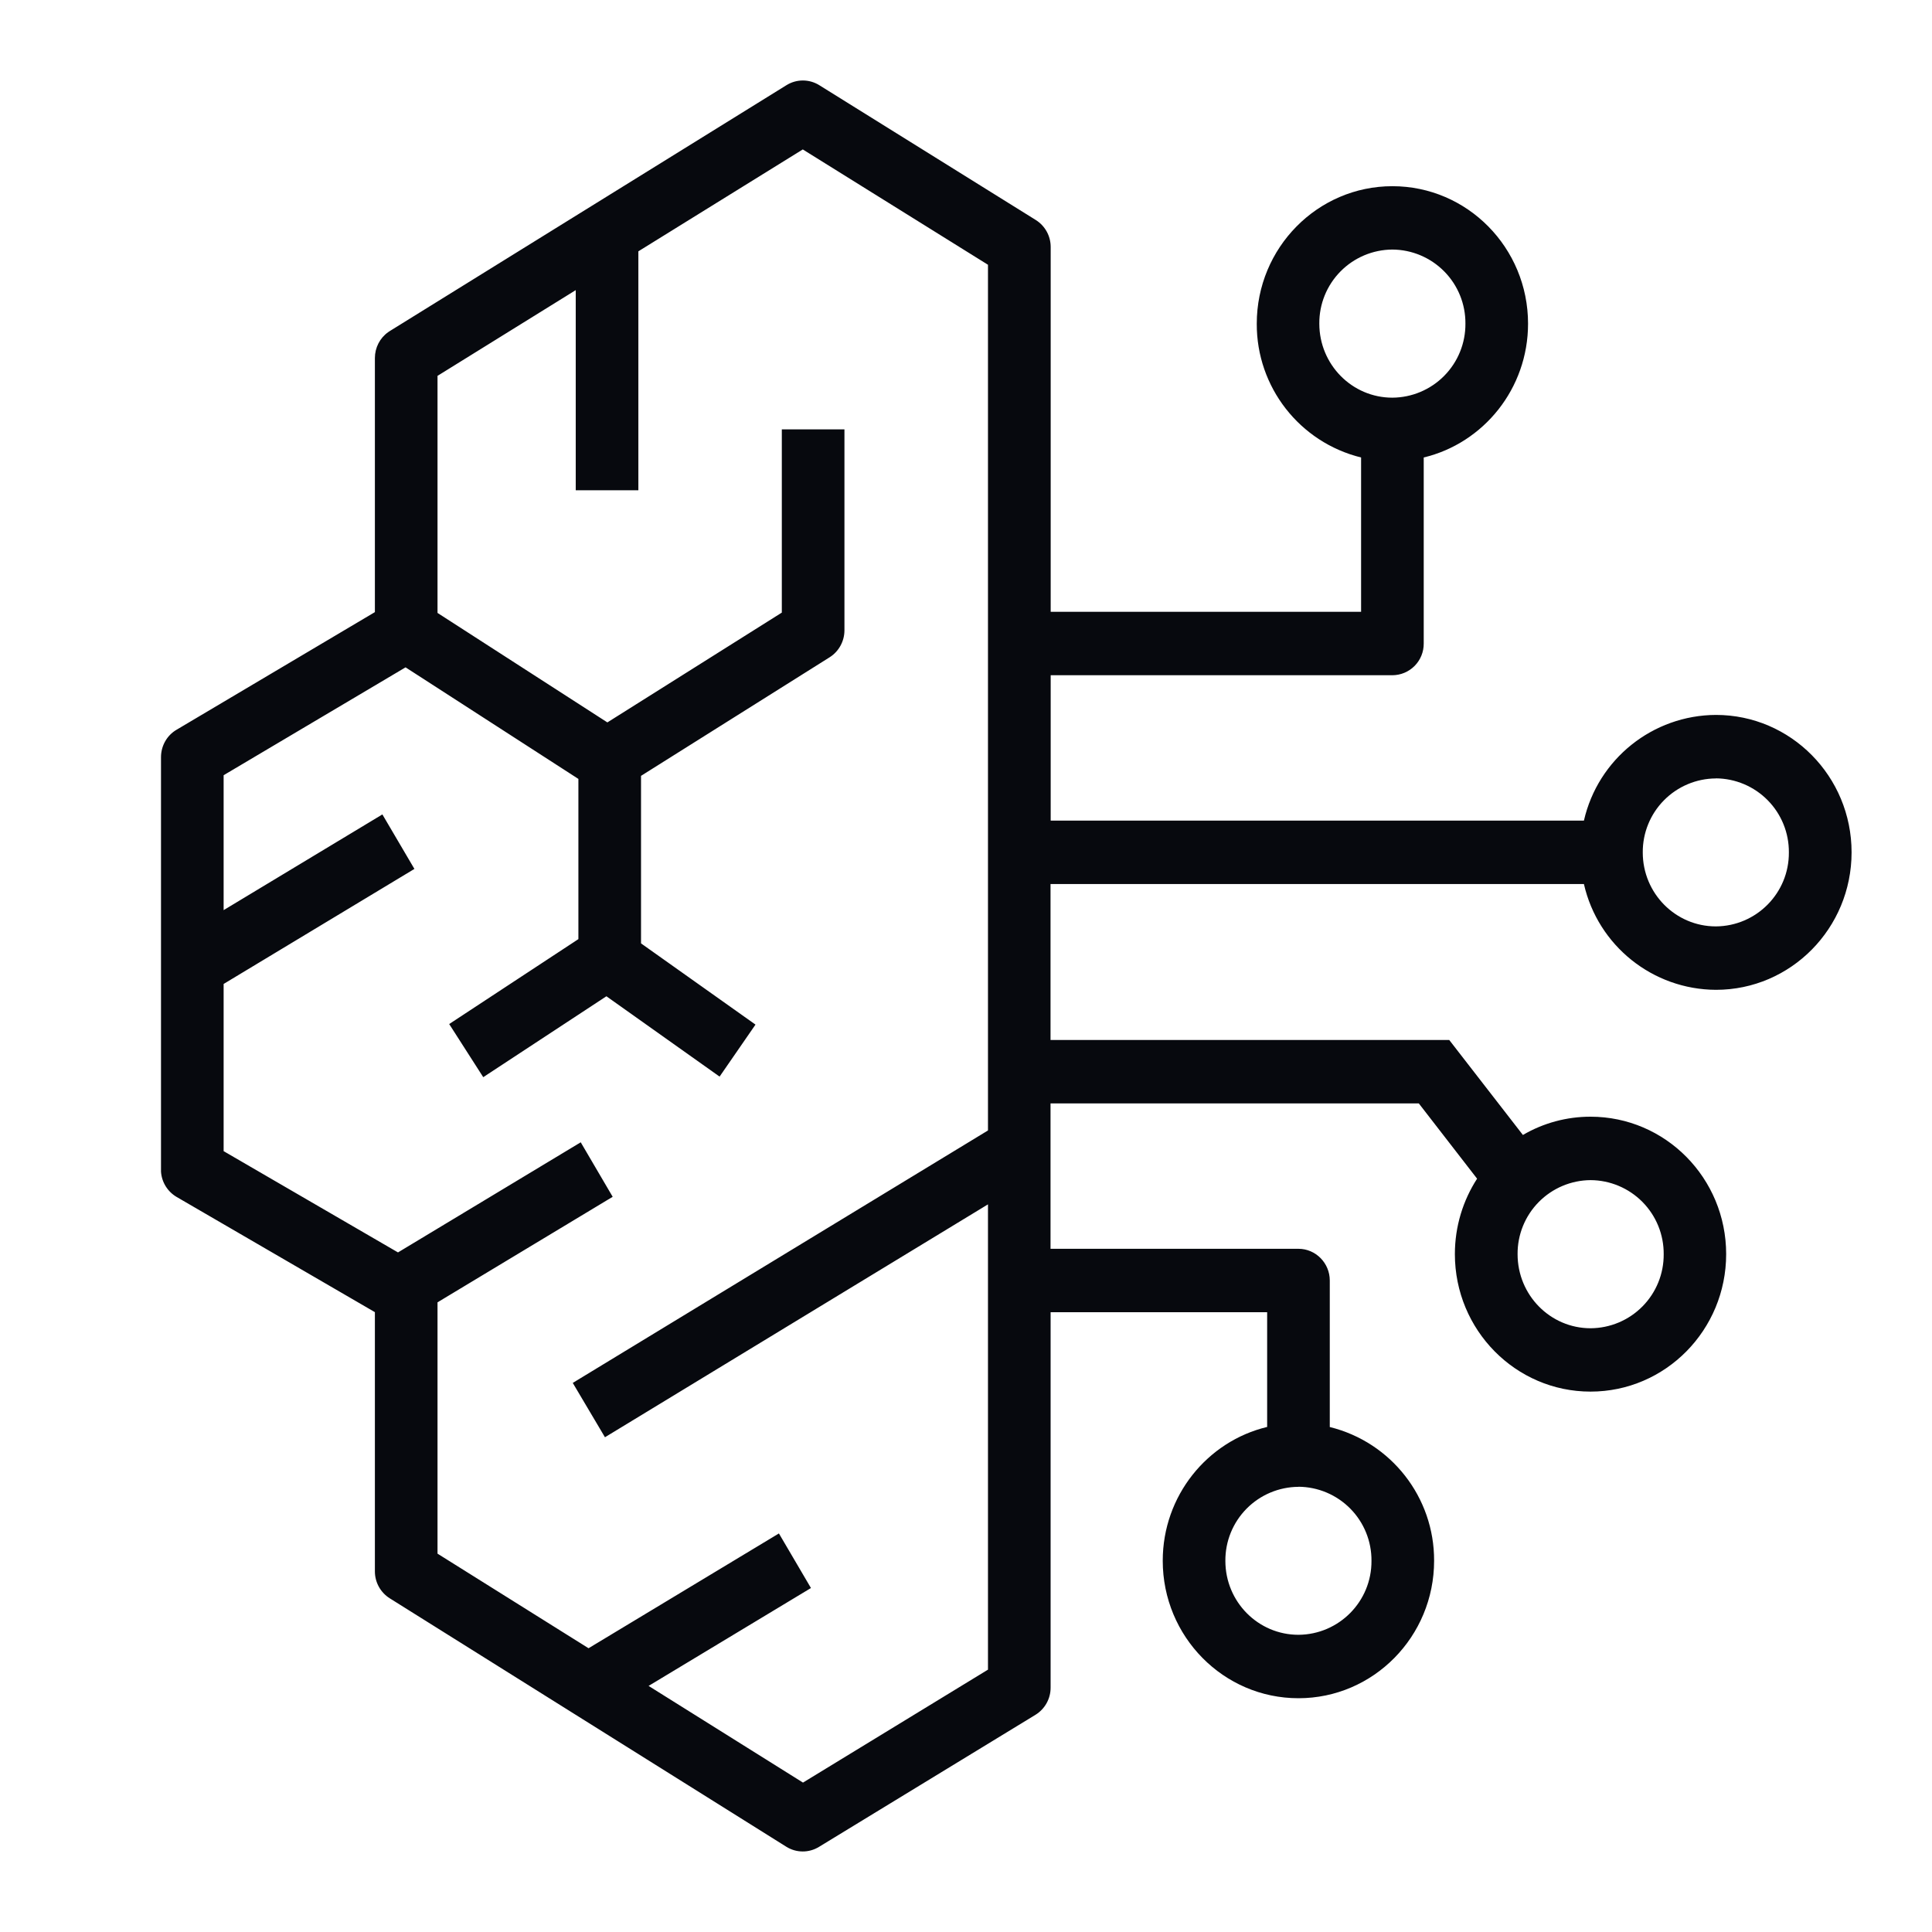
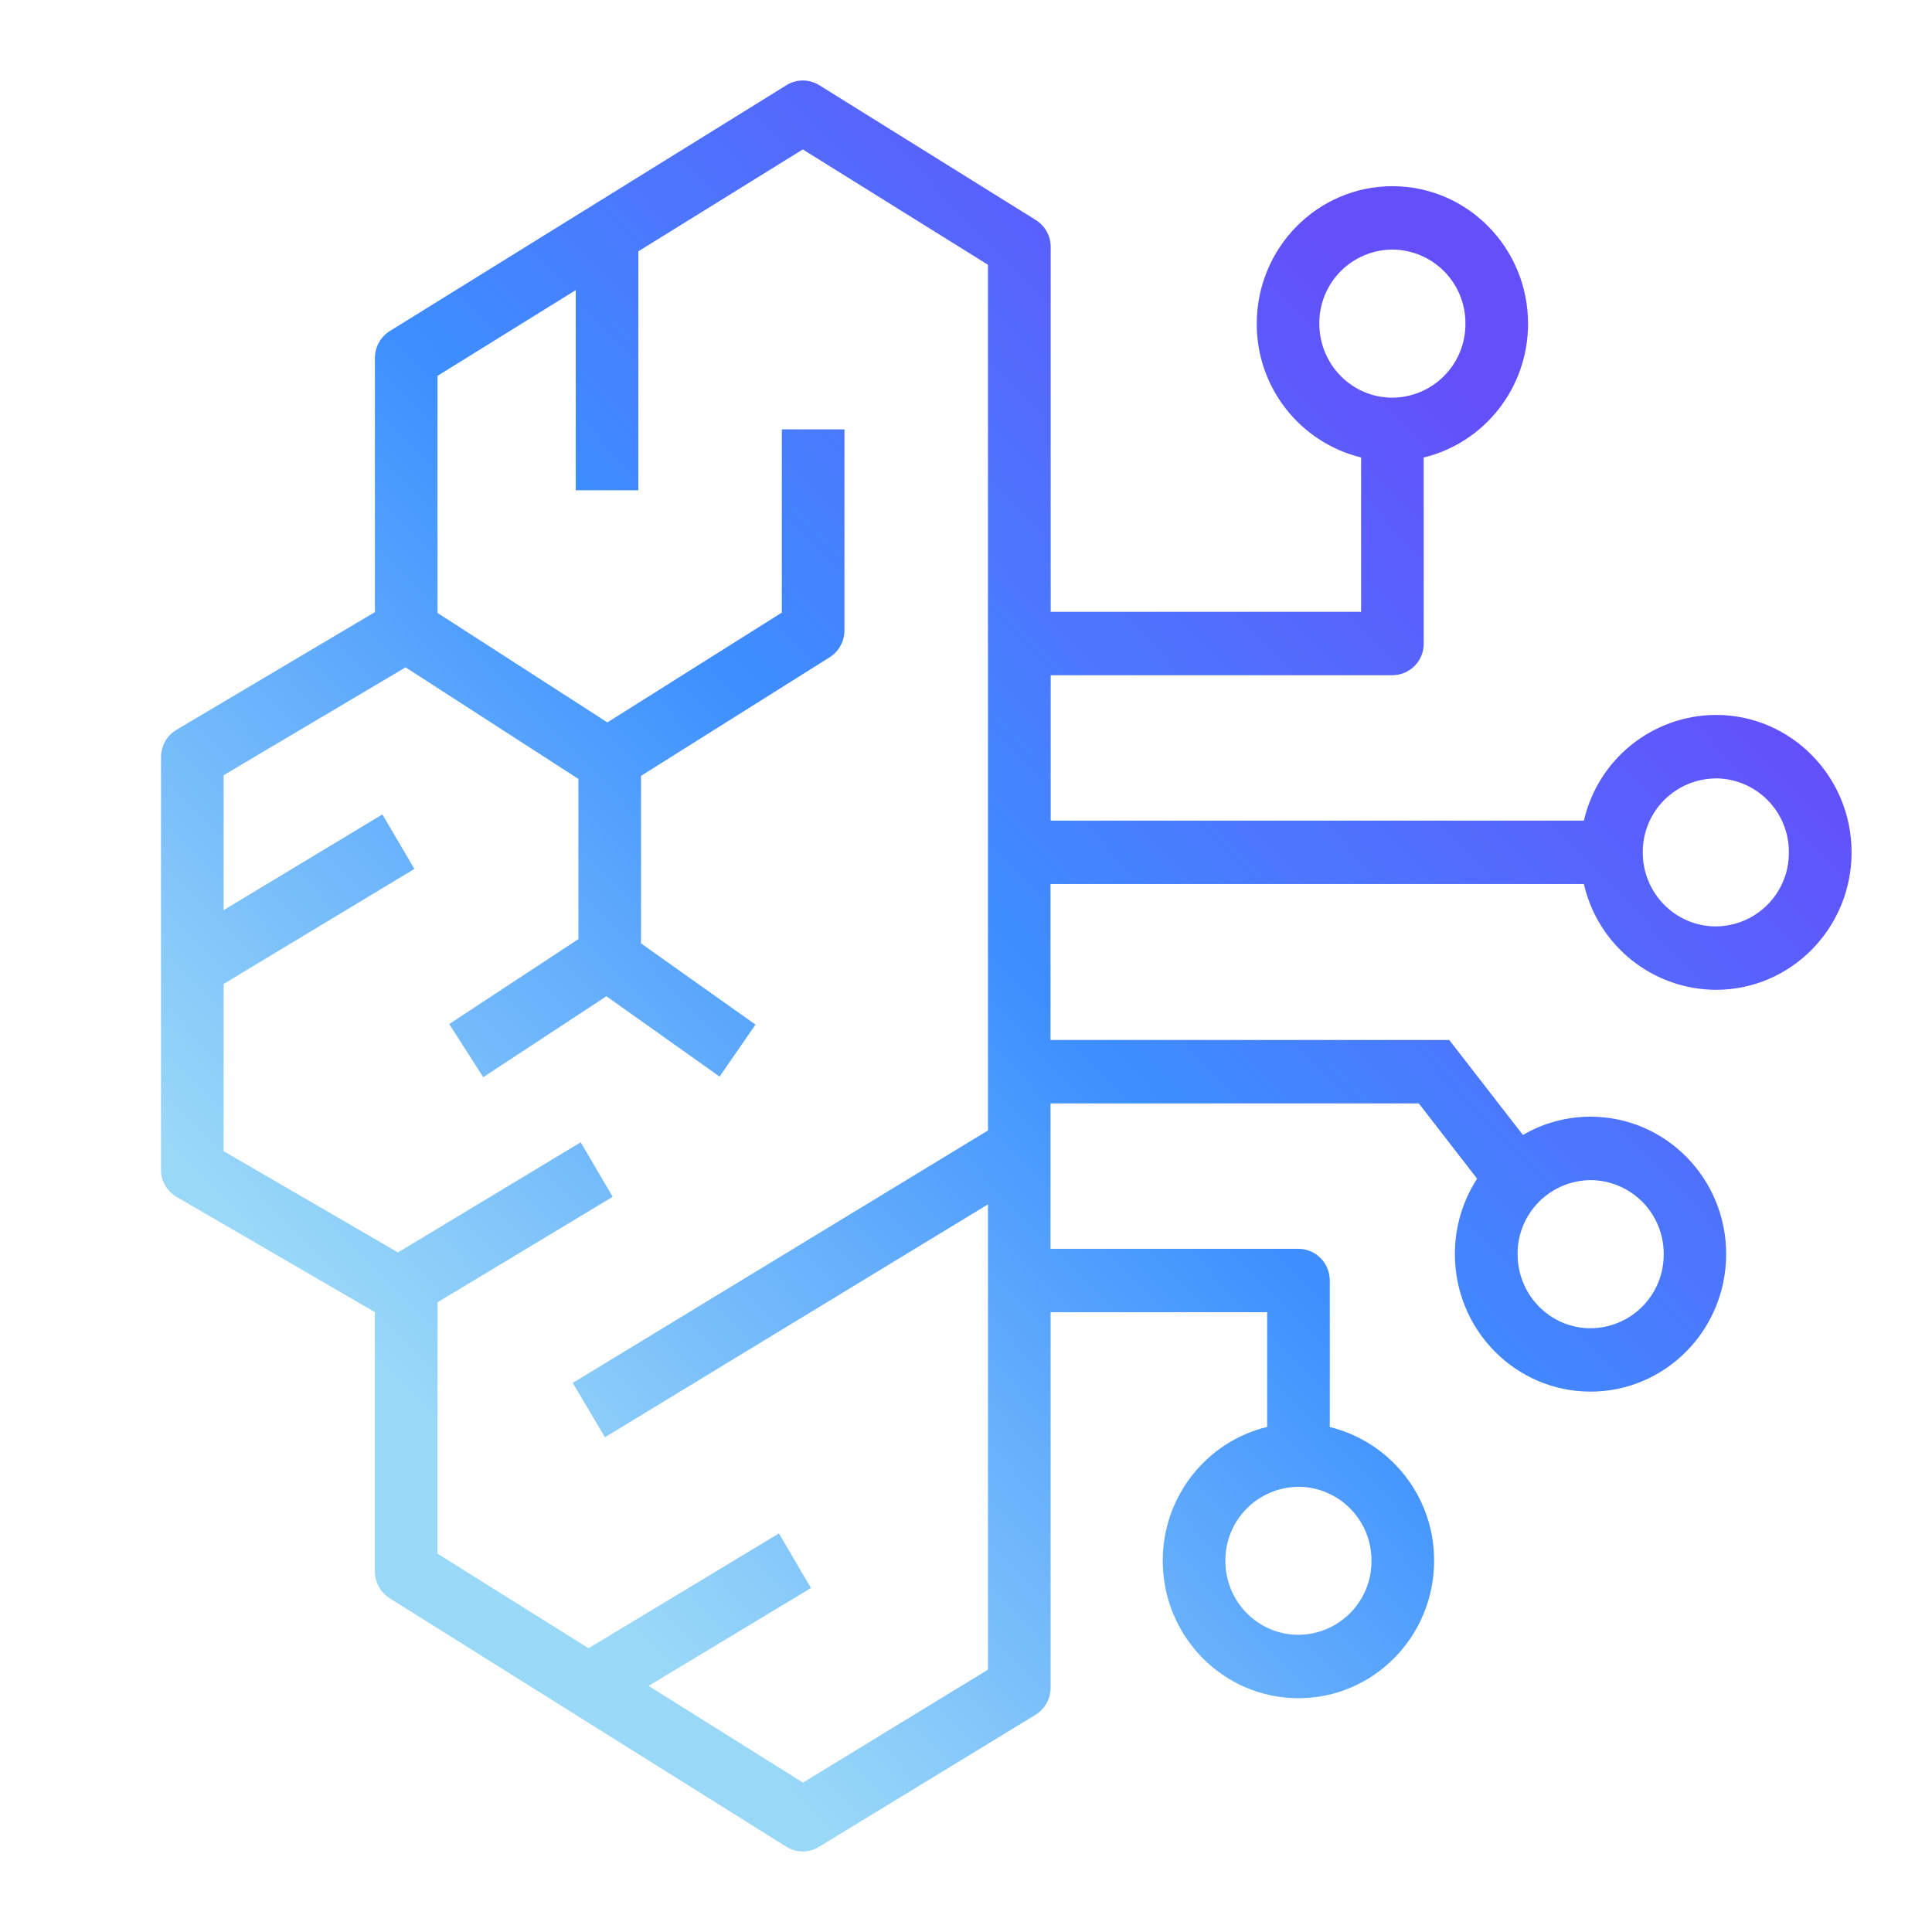
- <svg xmlns="http://www.w3.org/2000/svg" fill="#07090e" fill-rule="evenodd" height="24" style="flex:none;line-height:1" viewBox="0 0 24 24" width="24">
-   <path d="M13.05 15.513h3.08c.214 0 .389.177.389.394v1.82a1.704 1.704 0 011.296 1.661c0 .943-.755 1.708-1.685 1.708-.931 0-1.686-.765-1.686-1.708 0-.807.554-1.484 1.297-1.662v-1.425h-2.69v4.663a.395.395 0 01-.188.338l-2.69 1.641a.385.385 0 01-.405-.002l-4.926-3.086a.395.395 0 01-.185-.336V16.3L2.196 14.87A.395.395 0 012 14.555L2 14.528V9.406c0-.14.073-.27.192-.34l2.465-1.462V4.448c0-.129.062-.249.165-.322l.021-.014L9.77 1.058a.385.385 0 01.407 0l2.69 1.675a.395.395 0 01.185.336V7.6h3.856V5.683a1.704 1.704 0 01-1.296-1.662c0-.943.755-1.708 1.685-1.708.931 0 1.685.765 1.685 1.708 0 .807-.553 1.484-1.296 1.662v2.311a.391.391 0 01-.389.394h-4.245v1.806h6.624a1.69 1.69 0 011.64-1.313c.93 0 1.685.764 1.685 1.707 0 .943-.754 1.708-1.685 1.708a1.69 1.69 0 01-1.64-1.314H13.05v1.937h4.953l.915 1.18a1.66 1.66 0 01.84-.227c.931 0 1.685.764 1.685 1.707 0 .943-.754 1.708-1.685 1.708-.93 0-1.685-.765-1.685-1.708 0-.346.102-.668.276-.937l-.724-.935H13.05v1.806zM9.973 1.856L7.93 3.122V6.09h-.778V3.604L5.435 4.669v2.945l2.11 1.36L9.712 7.61V5.334h.778V7.83c0 .136-.07.263-.184.335L7.963 9.638v2.081l1.422 1.009-.446.646-1.406-.998-1.53 1.005-.423-.66 1.605-1.055v-1.99L5.038 8.29l-2.26 1.34v1.676l1.972-1.189.398.677-2.37 1.429V14.3l2.166 1.258 2.27-1.368.397.677-2.176 1.311V19.3l1.876 1.175 2.365-1.426.398.678-2.017 1.216 1.918 1.201 2.298-1.403v-5.78l-4.758 2.893-.4-.675 5.158-3.136V3.289L9.972 1.856zM16.13 18.47a.913.913 0 00-.908.92c0 .507.406.918.908.918a.913.913 0 00.907-.919.913.913 0 00-.907-.92zm3.63-3.81a.913.913 0 00-.908.92c0 .508.406.92.907.92a.913.913 0 00.908-.92.913.913 0 00-.908-.92zm1.555-4.99a.913.913 0 00-.908.92c0 .507.407.918.908.918a.913.913 0 00.907-.919.913.913 0 00-.907-.92zM17.296 3.1a.913.913 0 00-.907.92c0 .508.406.92.907.92a.913.913 0 00.908-.92.913.913 0 00-.908-.92z" />
+ <svg xmlns="http://www.w3.org/2000/svg" height="24" style="flex:none;line-height:1" viewBox="0 0 24 24" width="24">
+   <defs>
+     <linearGradient id="lobe-icons-bedrock-_R_0_" x1="80%" x2="20%" y1="20%" y2="80%">
+       <stop offset="0%" stop-color="#6350FB" />
+       <stop offset="50%" stop-color="#3D8FFF" />
+       <stop offset="100%" stop-color="#9AD8F8" />
+     </linearGradient>
+   </defs>
+   <path d="M13.05 15.513h3.08c.214 0 .389.177.389.394v1.82a1.704 1.704 0 011.296 1.661c0 .943-.755 1.708-1.685 1.708-.931 0-1.686-.765-1.686-1.708 0-.807.554-1.484 1.297-1.662v-1.425h-2.69v4.663a.395.395 0 01-.188.338l-2.69 1.641a.385.385 0 01-.405-.002l-4.926-3.086a.395.395 0 01-.185-.336V16.3L2.196 14.87A.395.395 0 012 14.555L2 14.528V9.406c0-.14.073-.27.192-.34l2.465-1.462V4.448c0-.129.062-.249.165-.322l.021-.014L9.77 1.058a.385.385 0 01.407 0l2.69 1.675a.395.395 0 01.185.336V7.6h3.856V5.683a1.704 1.704 0 01-1.296-1.662c0-.943.755-1.708 1.685-1.708.931 0 1.685.765 1.685 1.708 0 .807-.553 1.484-1.296 1.662v2.311a.391.391 0 01-.389.394h-4.245v1.806h6.624a1.69 1.69 0 011.64-1.313c.93 0 1.685.764 1.685 1.707 0 .943-.754 1.708-1.685 1.708a1.69 1.69 0 01-1.64-1.314H13.05v1.937h4.953l.915 1.18a1.66 1.66 0 01.84-.227c.931 0 1.685.764 1.685 1.707 0 .943-.754 1.708-1.685 1.708-.93 0-1.685-.765-1.685-1.708 0-.346.102-.668.276-.937l-.724-.935H13.05v1.806zM9.973 1.856L7.93 3.122V6.09h-.778V3.604L5.435 4.669v2.945l2.11 1.36L9.712 7.61V5.334h.778V7.83c0 .136-.07.263-.184.335L7.963 9.638v2.081l1.422 1.009-.446.646-1.406-.998-1.53 1.005-.423-.66 1.605-1.055v-1.99L5.038 8.29l-2.26 1.34v1.676l1.972-1.189.398.677-2.37 1.429V14.3l2.166 1.258 2.27-1.368.397.677-2.176 1.311V19.3l1.876 1.175 2.365-1.426.398.678-2.017 1.216 1.918 1.201 2.298-1.403v-5.78l-4.758 2.893-.4-.675 5.158-3.136V3.289L9.972 1.856zM16.13 18.47a.913.913 0 00-.908.92c0 .507.406.918.908.918a.913.913 0 00.907-.919.913.913 0 00-.907-.92zm3.63-3.81a.913.913 0 00-.908.92c0 .508.406.92.907.92a.913.913 0 00.908-.92.913.913 0 00-.908-.92zm1.555-4.99a.913.913 0 00-.908.92c0 .507.407.918.908.918a.913.913 0 00.907-.919.913.913 0 00-.907-.92zM17.296 3.1a.913.913 0 00-.907.92c0 .508.406.92.907.92a.913.913 0 00.908-.92.913.913 0 00-.908-.92z" fill="url(#lobe-icons-bedrock-_R_0_)" fill-rule="nonzero" />
</svg>
